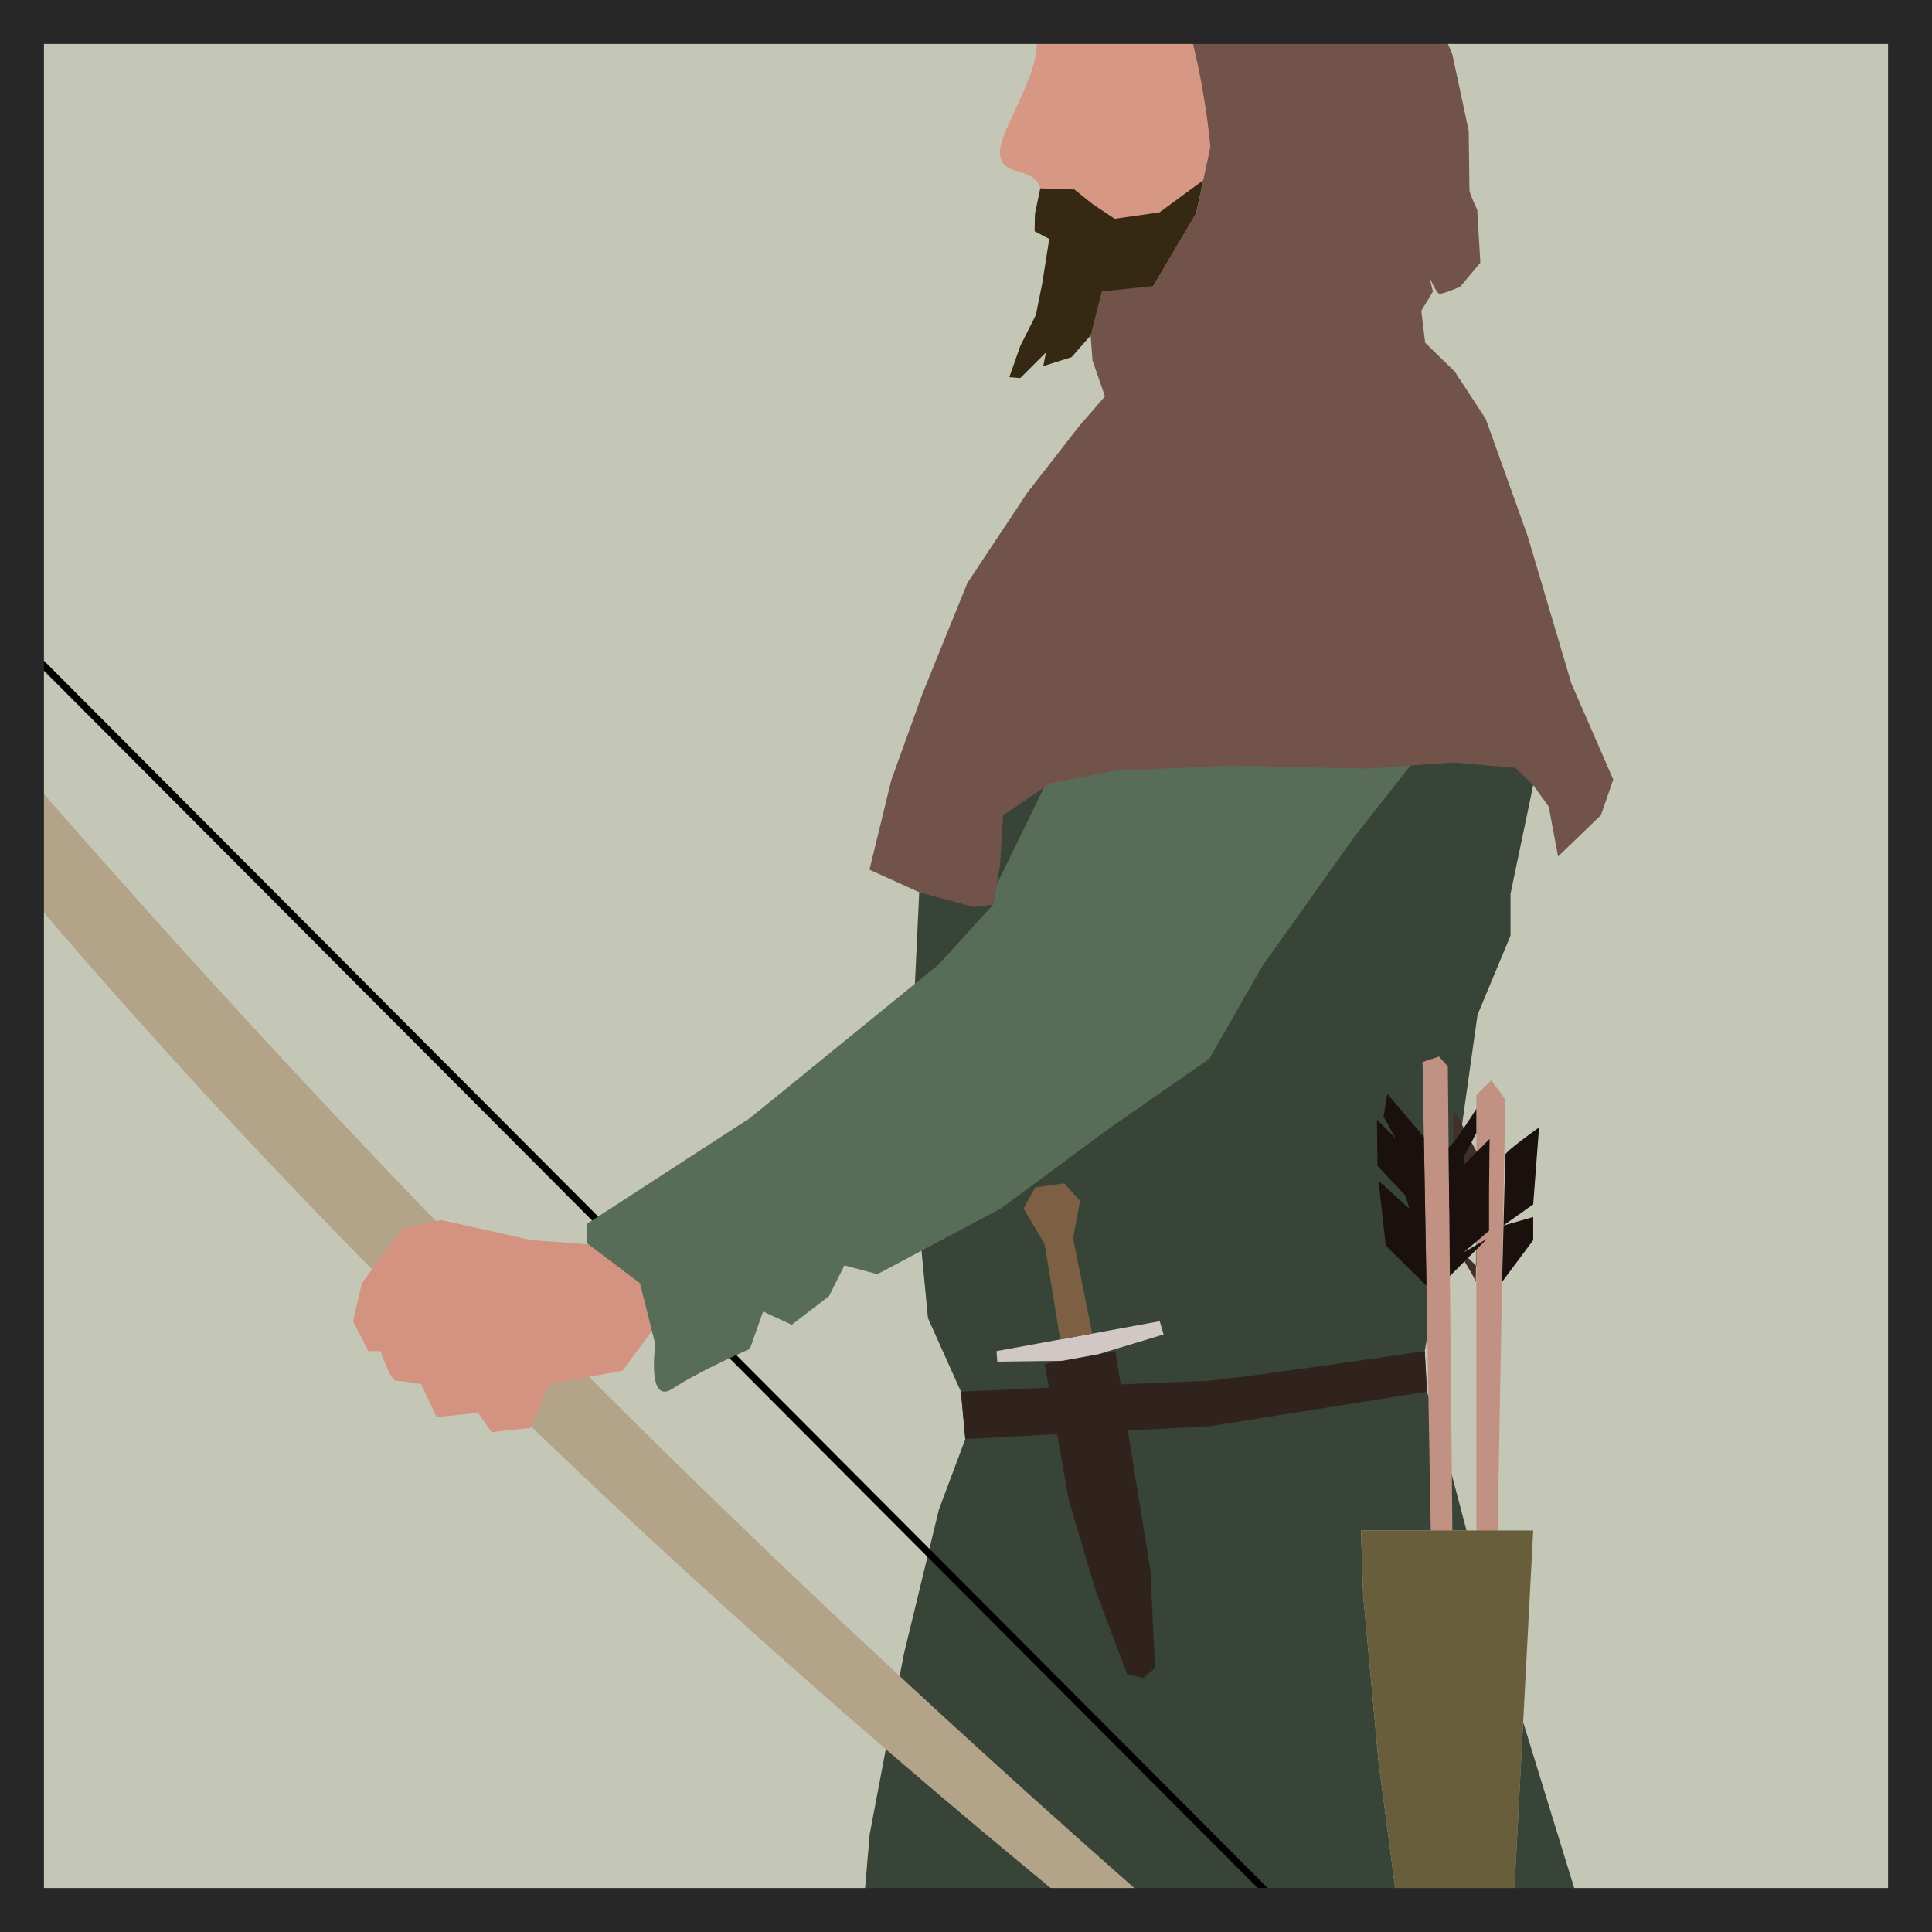
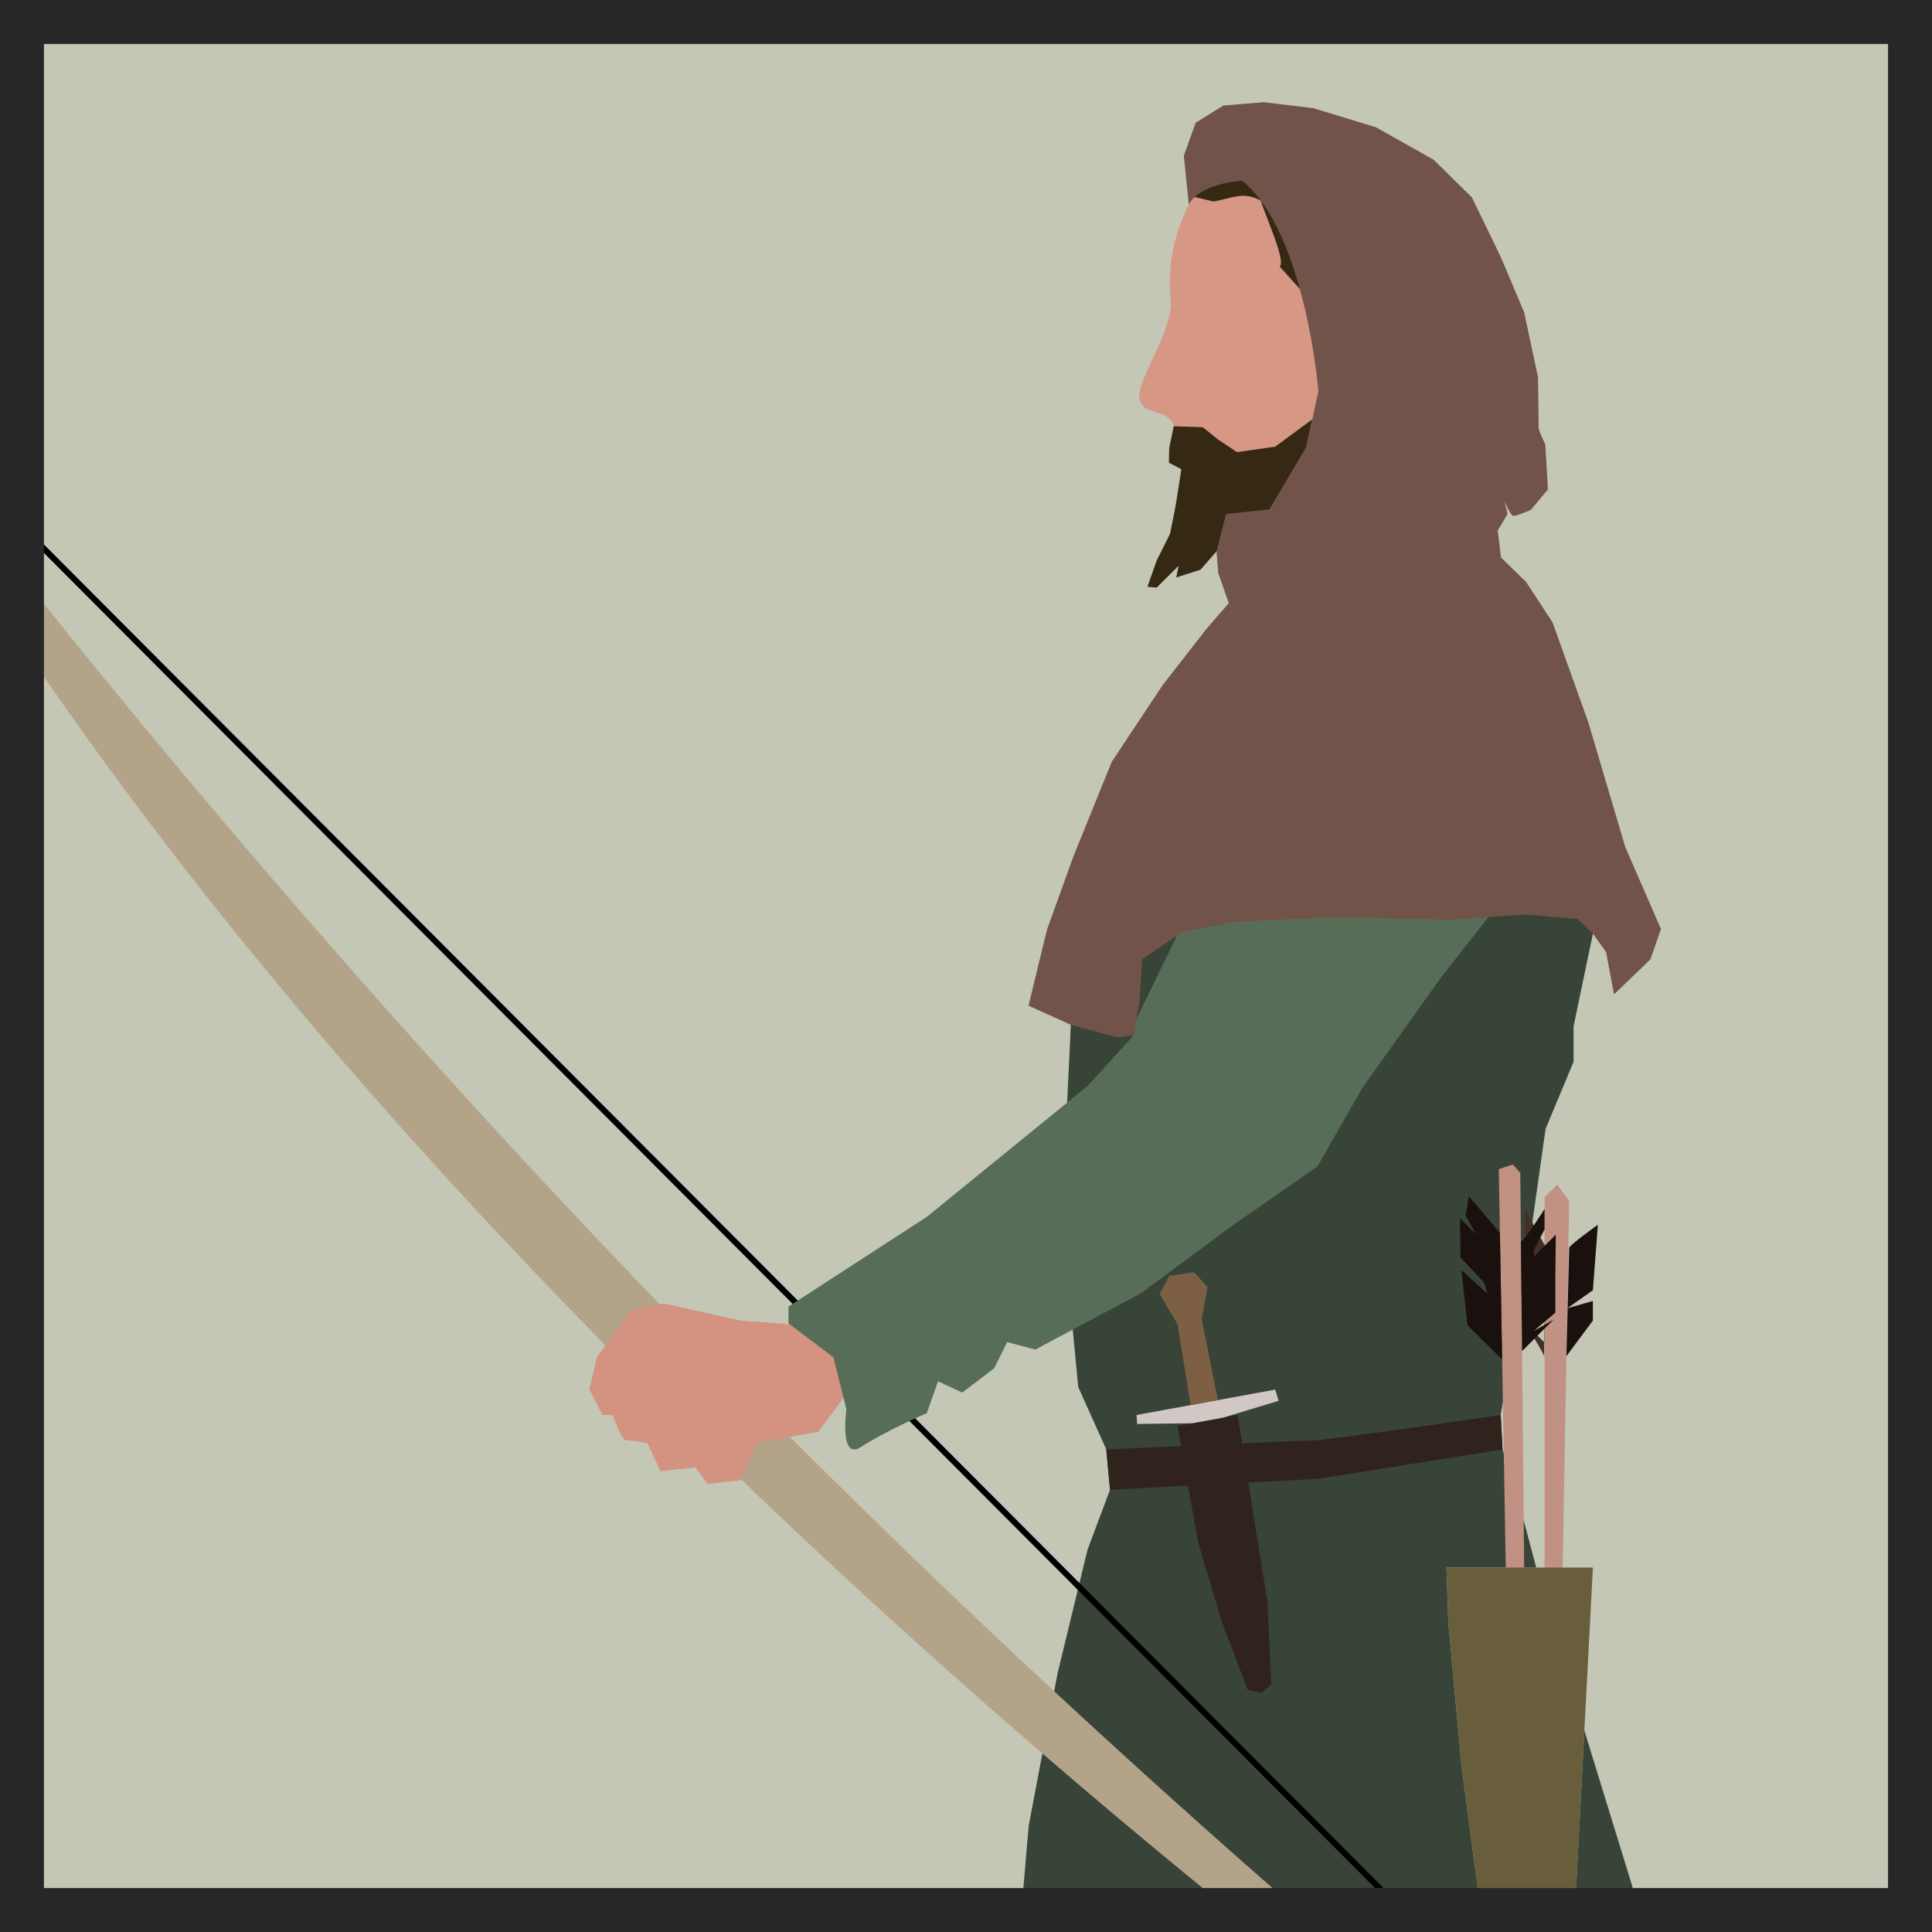
<svg xmlns="http://www.w3.org/2000/svg" width="199.606mm" height="199.606mm" viewBox="0 0 199.606 199.606" version="1.1" id="svg5" xml:space="preserve">
  <defs id="defs2" />
-   <g id="layer1" transform="translate(-5.056987,-38.51804)">
-     <path style="fill:#c4c7b5;fill-opacity:1;stroke:none;stroke-width:0.39" d="M 5.057,138.321 V 38.518 H 104.86 204.663 v 99.803 99.803 H 104.86 5.057 Z" id="path15635-8-2" />
-     <g id="g114" transform="matrix(1.049978,0,0,1.049978,-10.07399,-14.53357)">
-       <path style="fill:#5a3126;fill-opacity:1;stroke-width:1.156" d="m 157.361,336.293 2,13.303 -1.514,5.84 h -6.344 l -29.779,1.514 -8.436,-2.163 c 0,0 -5.245,-6.651 -4.164,-6.435 1.081,0.216 7.354,0 8.22,0.216 0.865,0.216 11.626,-3.299 11.626,-3.299 l 10.058,-8.22 7.715,-3.028 v 5.516 z" id="path81-0-0-7-2" />
-       <path style="fill:#a76452;fill-opacity:1;stroke-width:1.156" d="m 140.542,235.171 24.733,4.11 -7.074,24.347 2.457,22.808 -2.163,30.066 0.649,8.868 -0.433,4.326 v 3.028 l -2.703,7.138 -9.266,-0.324 -8.147,-26.281 -0.865,-48.02 z" id="path80-3-6-4-8" />
-       <path style="fill:#b96e59;fill-opacity:1;stroke-width:1.156" d="m 114.586,246.635 c 0,0 1.947,25.308 3.028,28.336 1.081,3.028 3.893,9.085 3.893,9.085 l 0.865,8.139 3.461,10.463 1.298,18.602 1.081,8.436 -0.433,9.517 1.082,3.461 0.216,5.191 1.876,7.787 7.858,1.298 c 0,0 6.273,-3.028 6.489,-3.893 0.216,-0.865 1.442,-8.003 1.442,-8.003 v -11.032 l 2.452,-14.925 0.433,-16.439 0.216,-10.463 -1.847,-11.138 -2.912,-37.45 z" id="path79-8-1-3-8" />
-       <path style="fill:#374437;fill-opacity:1;stroke-width:1.156" d="m 121.724,104.306 -12.329,21.63 -4.534,12.384 -0.873,18.547 0.433,9.734 1.298,13.627 3.245,7.233 0.433,4.664 -2.596,6.922 -3.461,14.276 -3.355,17.698 -3.351,39.191 15.358,0.216 11.357,-2.568 14.383,-2.623 14.709,-2.163 0.216,-19.467 -2.596,-19.684 -1.514,-16.439 -0.216,-6.359 h 10.383 l -2.379,-8.999 -1.514,-4.664 -0.216,-3.988 2.812,-16.223 2.379,-16.872 3.245,-7.787 v -4.11 l 2.238,-10.715 -2.67,-12.429 -9.517,-25.091 -14.06,-4.579 z" id="path75-0-8-8-7" />
-       <path style="fill:#d69785;fill-opacity:1;stroke-width:1.156" d="m 123.534,38.573 c -5.352,1.728 -7.795,10.729 -7.126,15.575 0.482,3.494 -3.589,9.068 -3.612,11.322 -0.027,2.595 3.356,1.319 3.976,3.588 0.535,1.957 -0.006,1.359 0.355,2.574 0.2,0.673 -0.133,1.398 0.527,2.403 1.026,1.565 1.502,3.641 1.502,3.641 l 7.342,3.059 c 0,0 -0.918,10.707 0.306,11.012 1.224,0.306 21.413,-6.424 21.413,-6.424 l 1.529,-13.46 1.53,-16.825 -6.73,-11.624 -7.953,-5.2 z" id="path72-1-9-0-5" />
-       <g id="g87-2-8-8-8" transform="matrix(1.156162,0,0,1.156162,1314.205,91.57018)">
-         <path style="fill:#c19183;fill-opacity:1;stroke-width:1" d="m -1002.322,102.783 -0.842,-47.895 1.404,-0.468 0.748,0.842 0.468,47.521 1.964,-0.281 V 57.695 l 1.263,-1.263 1.198,1.637 -0.777,43.685 -0.093,3.368 -6.08,-0.561 z" id="path83-5-4-8-1" />
-         <path style="fill:#1a100d;fill-opacity:1;stroke-width:1" d="m -1006.157,57.601 3.106,3.661 0.223,12.666 -3.468,-3.418 -0.608,-5.519 2.619,2.385 -0.327,-1.123 -2.385,-2.526 -0.047,-3.929 1.59,1.59 -1.029,-1.871 z" id="path84-0-1-0-2" />
-         <path style="fill:#432f29;fill-opacity:1;stroke-width:1" d="m -998.627,73.6 c -0.094,-0.421 -1.918,-3.277 -1.918,-3.277 l 1.964,1.918 v -4.022 l -1.964,-2.76 v -6.595 l 1.995,3.672 z" id="path87-9-4-6-5" />
-         <path style="fill:#1a100d;fill-opacity:1;stroke-width:1" d="m -1000.945,62.136 c 0.4,-0.139 2.364,-3.272 2.364,-3.272 v 2.058 l -1.061,2.011 v 0.702 l 2.184,-2.198 -0.047,4.328 v 3.483 l -2.137,1.824 1.964,-1.134 -3.159,3.159 z" id="path85-4-3-8-7" />
-         <path style="fill:#1a100d;fill-opacity:1;stroke-width:1" d="m -996.119,62.793 c -0.08,-0.246 2.871,-2.339 2.871,-2.339 l -0.497,6.548 -2.565,1.81 2.565,-0.734 v 1.964 l -2.651,3.558 z" id="path86-7-9-1-4" />
-       </g>
-       <path style="fill:#695e3c;fill-opacity:1;stroke-width:1.156" d="m 148.329,201.125 h 16.946 l -2.454,46.808 -2.163,38.502 -3.632,15.352 -7.4,0.871 -2.596,-34.392 -0.289,-4.354 5.696,-0.838 0.216,-19.467 -2.596,-19.684 -1.514,-16.439 z" id="path76-8-8-9-4" />
-       <path style="fill:#b3a389;fill-opacity:1;stroke-width:1.156" d="M -36.969,60.161 C 15.81,161.332 138.753,257.874 194.38,292.195 93.333,215.309 22.01,137.853 -36.969,60.161 Z" id="path71-3-8-8-4" />
-       <path style="fill:#7d6044;fill-opacity:1;stroke:#000000;stroke-width:0.693;stroke-dasharray:none;stroke-opacity:1" d="M -36.969,60.161 194.38,292.195 Z" id="path92-0-9-4" />
-       <path style="fill:#d49280;fill-opacity:1;stroke-width:1.156" d="m 82.032,167.359 -9.717,5.61 -5.641,-0.419 -8.831,-1.971 -3.823,0.781 -4.002,5.429 -0.865,3.764 1.514,2.92 h 1.19 c 0,0 0.973,2.92 1.514,2.92 0.541,0 2.487,0.324 2.487,0.324 l 1.514,3.245 4.073,-0.42 1.341,1.904 3.779,-0.402 1.954,-4.353 7.126,-1.271 4.978,-6.705 9.627,-4.218 z" id="path78-5-8-7-4" />
-       <path style="fill:#586d58;fill-opacity:1;stroke-width:1.156" d="m 126.483,108.849 -14.013,28.746 -0.344,1.95 -5.326,5.86 -18.602,15.141 -16.006,10.383 v 1.947 l 5.191,3.915 1.514,6.035 c 0,0 -0.869,6.057 1.729,4.326 2.597,-1.73 7.572,-3.893 7.572,-3.893 l 1.298,-3.677 2.812,1.298 3.677,-2.812 1.514,-3.028 3.245,0.865 12.188,-6.489 10.524,-7.787 9.95,-6.922 5.191,-9.085 9.085,-12.762 5.512,-7.003 4.222,-18.305 -13.844,-12.546 z" id="path74-1-7-2-2" />
-       <path style="fill:#374437;fill-opacity:1;stroke-width:1.156" d="m 162.53,253.12 10.622,-4.322 -8.866,-28.813 -1.465,27.948 z" id="path77-2-7-2-9" />
-       <path style="fill:#703d2f;fill-opacity:1;stroke-width:1.156" d="m 129.078,347.866 8.652,3.461 9.012,-6.273 2.019,14.925 -2.019,3.677 -9.012,1.514 -11.248,1.71 h -14.06 l -6.922,-2.792 -3.182,-3.893 8.157,0.433 11.248,-3.677 z" id="path82-1-3-8-3" />
-       <path style="fill:#30221d;fill-opacity:1;stroke-width:1.156" d="m 108.962,187.462 c 0,0 22.315,-1.038 23.921,-1.038 1.606,0 21.72,-2.95 21.72,-2.95 l 0.216,3.988 -21.324,3.397 -24.1,1.267 z" id="path88-8-2-0" />
-       <path style="fill:#30221d;fill-opacity:1;stroke-width:1.156" d="m 117.205,184.742 2.371,13.383 2.677,9.024 3.059,8.106 1.606,0.382 1.147,-0.994 -0.459,-9.636 -1.53,-9.406 -1.912,-12.127 z" id="path89-3-8-7" />
-       <path style="fill:#d1c7c4;fill-opacity:1;stroke-width:1.156" d="m 118.908,184.431 -6.367,0.081 -0.076,-1.038 16.06,-2.939 0.382,1.3 -6.425,1.945 z" id="path90-7-9-7" />
-       <path style="fill:#7d6044;fill-opacity:1;stroke-width:1.156" d="m 117.205,172.964 1.526,9.363 3.149,-0.576 -1.878,-9.382 0.682,-3.677 -1.548,-1.73 -2.866,0.398 -1.136,2.09 z" id="path91-1-0-8" />
-       <path style="fill:#352913;fill-opacity:1;stroke:none;stroke-width:1.154;stroke-dasharray:none;stroke-opacity:1" d="m 116.771,69.058 3.355,0.114 1.802,1.441 2.162,1.441 4.414,-0.631 4.303,-3.163 -0.705,3.275 -4.214,7.138 -3.172,1.319 -2.993,3.548 -1.868,2.127 -2.793,0.891 0.27,-1.351 -2.532,2.523 -1.072,-0.09 1.072,-3.063 1.541,-3.063 0.631,-3.153 0.68,-4.326 -1.44,-0.758 0.032,-1.688 z" id="path97-6-2" />
-       <path style="fill:#352913;fill-opacity:1;stroke:none;stroke-width:1.154;stroke-dasharray:none;stroke-opacity:1" d="m 119.184,42.535 2.175,0.515 c 1.919,-0.286 3.481,-1.276 5.507,-0.072 0.437,1.62 2.931,6.948 2.166,7.607 l 2.331,2.583 1.444,-7.919 -4.028,-6.819 -7.693,1.574 z" id="path98-1-5" />
-       <path style="fill:#71534a;fill-opacity:1;stroke-width:1.156" d="m 118.519,43.409 c 0.914,-1.927 4.515,-2.701 6.19,-2.747 7.323,6.008 8.803,24.324 8.803,24.324 l -1.41,6.55 -4.214,7.138 -5.062,0.531 -1.102,4.336 0.19,2.471 1.224,3.518 -2.524,2.906 -5.124,6.577 -5.889,8.871 -4.436,10.936 -3.059,8.489 -2.141,8.795 4.894,2.218 5.353,1.453 1.912,-0.229 0.688,-3.9 0.306,-4.894 4.588,-3.135 6.194,-1.224 11.471,-0.535 13.536,0.306 8.565,-0.612 6.042,0.535 1.759,1.682 1.53,2.141 0.918,4.894 4.206,-4.053 0.459,-1.3 0.765,-2.218 -4.13,-9.483 -4.283,-14.454 -4.13,-11.538 -3.059,-4.675 -2.906,-2.83 -0.382,-3.135 1.147,-1.912 -0.382,-1.53 c 0,0 0.688,1.759 1.071,1.759 0.382,0 1.988,-0.688 1.988,-0.688 l 1.988,-2.371 -0.306,-5.2 c 0,0 -0.765,-1.606 -0.765,-1.912 0,-0.306 -0.076,-5.889 -0.076,-5.889 l -1.606,-7.495 -2.677,-6.347 -3.37,-6.959 -4.43,-4.359 -6.653,-3.747 -7.265,-2.218 -5.736,-0.688 -4.665,0.382 -3.212,1.988 -1.377,3.824 z" id="path73-0-8-2-2" />
+   <path style="fill:#c4c7b5;fill-opacity:1;stroke:none;stroke-width:0.39" d="M 0,99.803 V -5.9335937e-6 H 99.803 199.606 V 99.803 199.606 H 99.803 0 Z" id="path15635-8-2" />
+   <g id="g114" transform="matrix(0.8928214,0,0,0.8928214,17.01004,-17.61895)">
+     <path style="fill:#5a3126;fill-opacity:1;stroke-width:1.156" d="m 157.361,336.293 2,13.303 -1.514,5.84 h -6.344 l -29.779,1.514 -8.436,-2.163 c 0,0 -5.245,-6.651 -4.164,-6.435 1.081,0.216 7.354,0 8.22,0.216 0.865,0.216 11.626,-3.299 11.626,-3.299 l 10.058,-8.22 7.715,-3.028 v 5.516 z" id="path81-0-0-7-2" />
+     <path style="fill:#a76452;fill-opacity:1;stroke-width:1.156" d="m 140.542,235.171 24.733,4.11 -7.074,24.347 2.457,22.808 -2.163,30.066 0.649,8.868 -0.433,4.326 v 3.028 l -2.703,7.138 -9.266,-0.324 -8.147,-26.281 -0.865,-48.02 z" id="path80-3-6-4-8" />
+     <path style="fill:#b96e59;fill-opacity:1;stroke-width:1.156" d="m 114.586,246.635 c 0,0 1.947,25.308 3.028,28.336 1.081,3.028 3.893,9.085 3.893,9.085 l 0.865,8.139 3.461,10.463 1.298,18.602 1.081,8.436 -0.433,9.517 1.082,3.461 0.216,5.191 1.876,7.787 7.858,1.298 c 0,0 6.273,-3.028 6.489,-3.893 0.216,-0.865 1.442,-8.003 1.442,-8.003 v -11.032 l 2.452,-14.925 0.433,-16.439 0.216,-10.463 -1.847,-11.138 -2.912,-37.45 z" id="path79-8-1-3-8" />
+     <path style="fill:#374437;fill-opacity:1;stroke-width:1.156" d="m 121.724,104.306 -12.329,21.63 -4.534,12.384 -0.873,18.547 0.433,9.734 1.298,13.627 3.245,7.233 0.433,4.664 -2.596,6.922 -3.461,14.276 -3.355,17.698 -3.351,39.191 15.358,0.216 11.357,-2.568 14.383,-2.623 14.709,-2.163 0.216,-19.467 -2.596,-19.684 -1.514,-16.439 -0.216,-6.359 h 10.383 l -2.379,-8.999 -1.514,-4.664 -0.216,-3.988 2.812,-16.223 2.379,-16.872 3.245,-7.787 v -4.11 l 2.238,-10.715 -2.67,-12.429 -9.517,-25.091 -14.06,-4.579 z" id="path75-0-8-8-7" />
+     <path style="fill:#d69785;fill-opacity:1;stroke-width:1.156" d="m 123.534,38.573 c -5.352,1.728 -7.795,10.729 -7.126,15.575 0.482,3.494 -3.589,9.068 -3.612,11.322 -0.027,2.595 3.356,1.319 3.976,3.588 0.535,1.957 -0.006,1.359 0.355,2.574 0.2,0.673 -0.133,1.398 0.527,2.403 1.026,1.565 1.502,3.641 1.502,3.641 l 7.342,3.059 c 0,0 -0.918,10.707 0.306,11.012 1.224,0.306 21.413,-6.424 21.413,-6.424 l 1.529,-13.46 1.53,-16.825 -6.73,-11.624 -7.953,-5.2 z" id="path72-1-9-0-5" />
+     <g id="g87-2-8-8-8" transform="matrix(1.156162,0,0,1.156162,1314.205,91.57018)">
+       <path style="fill:#c19183;fill-opacity:1;stroke-width:1" d="m -1002.322,102.783 -0.842,-47.895 1.404,-0.468 0.748,0.842 0.468,47.521 1.964,-0.281 V 57.695 l 1.263,-1.263 1.198,1.637 -0.777,43.685 -0.093,3.368 -6.08,-0.561 z" id="path83-5-4-8-1" />
+       <path style="fill:#1a100d;fill-opacity:1;stroke-width:1" d="m -1006.157,57.601 3.106,3.661 0.223,12.666 -3.468,-3.418 -0.608,-5.519 2.619,2.385 -0.327,-1.123 -2.385,-2.526 -0.047,-3.929 1.59,1.59 -1.029,-1.871 z" id="path84-0-1-0-2" />
+       <path style="fill:#432f29;fill-opacity:1;stroke-width:1" d="m -998.627,73.6 c -0.094,-0.421 -1.918,-3.277 -1.918,-3.277 l 1.964,1.918 v -4.022 l -1.964,-2.76 v -6.595 l 1.995,3.672 z" id="path87-9-4-6-5" />
+       <path style="fill:#1a100d;fill-opacity:1;stroke-width:1" d="m -1000.945,62.136 c 0.4,-0.139 2.364,-3.272 2.364,-3.272 v 2.058 l -1.061,2.011 v 0.702 l 2.184,-2.198 -0.047,4.328 v 3.483 l -2.137,1.824 1.964,-1.134 -3.159,3.159 z" id="path85-4-3-8-7" />
+       <path style="fill:#1a100d;fill-opacity:1;stroke-width:1" d="m -996.119,62.793 c -0.08,-0.246 2.871,-2.339 2.871,-2.339 l -0.497,6.548 -2.565,1.81 2.565,-0.734 v 1.964 l -2.651,3.558 z" id="path86-7-9-1-4" />
    </g>
+     <path style="fill:#695e3c;fill-opacity:1;stroke-width:1.156" d="m 148.329,201.125 h 16.946 l -2.454,46.808 -2.163,38.502 -3.632,15.352 -7.4,0.871 -2.596,-34.392 -0.289,-4.354 5.696,-0.838 0.216,-19.467 -2.596,-19.684 -1.514,-16.439 z" id="path76-8-8-9-4" />
+     <path style="fill:#b3a389;fill-opacity:1;stroke-width:1.156" d="M -36.969,60.161 C 15.81,161.332 138.753,257.874 194.38,292.195 93.333,215.309 22.01,137.853 -36.969,60.161 Z" id="path71-3-8-8-4" />
+     <path style="fill:#7d6044;fill-opacity:1;stroke:#000000;stroke-width:0.693;stroke-dasharray:none;stroke-opacity:1" d="M -36.969,60.161 194.38,292.195 Z" id="path92-0-9-4" />
+     <path style="fill:#d49280;fill-opacity:1;stroke-width:1.156" d="m 82.032,167.359 -9.717,5.61 -5.641,-0.419 -8.831,-1.971 -3.823,0.781 -4.002,5.429 -0.865,3.764 1.514,2.92 h 1.19 c 0,0 0.973,2.92 1.514,2.92 0.541,0 2.487,0.324 2.487,0.324 l 1.514,3.245 4.073,-0.42 1.341,1.904 3.779,-0.402 1.954,-4.353 7.126,-1.271 4.978,-6.705 9.627,-4.218 z" id="path78-5-8-7-4" />
+     <path style="fill:#586d58;fill-opacity:1;stroke-width:1.156" d="m 126.483,108.849 -14.013,28.746 -0.344,1.95 -5.326,5.86 -18.602,15.141 -16.006,10.383 v 1.947 l 5.191,3.915 1.514,6.035 c 0,0 -0.869,6.057 1.729,4.326 2.597,-1.73 7.572,-3.893 7.572,-3.893 l 1.298,-3.677 2.812,1.298 3.677,-2.812 1.514,-3.028 3.245,0.865 12.188,-6.489 10.524,-7.787 9.95,-6.922 5.191,-9.085 9.085,-12.762 5.512,-7.003 4.222,-18.305 -13.844,-12.546 z" id="path74-1-7-2-2" />
+     <path style="fill:#374437;fill-opacity:1;stroke-width:1.156" d="m 162.53,253.12 10.622,-4.322 -8.866,-28.813 -1.465,27.948 z" id="path77-2-7-2-9" />
+     <path style="fill:#703d2f;fill-opacity:1;stroke-width:1.156" d="m 129.078,347.866 8.652,3.461 9.012,-6.273 2.019,14.925 -2.019,3.677 -9.012,1.514 -11.248,1.71 h -14.06 l -6.922,-2.792 -3.182,-3.893 8.157,0.433 11.248,-3.677 z" id="path82-1-3-8-3" />
+     <path style="fill:#30221d;fill-opacity:1;stroke-width:1.156" d="m 108.962,187.462 c 0,0 22.315,-1.038 23.921,-1.038 1.606,0 21.72,-2.95 21.72,-2.95 l 0.216,3.988 -21.324,3.397 -24.1,1.267 z" id="path88-8-2-0" />
+     <path style="fill:#30221d;fill-opacity:1;stroke-width:1.156" d="m 117.205,184.742 2.371,13.383 2.677,9.024 3.059,8.106 1.606,0.382 1.147,-0.994 -0.459,-9.636 -1.53,-9.406 -1.912,-12.127 z" id="path89-3-8-7" />
+     <path style="fill:#d1c7c4;fill-opacity:1;stroke-width:1.156" d="m 118.908,184.431 -6.367,0.081 -0.076,-1.038 16.06,-2.939 0.382,1.3 -6.425,1.945 z" id="path90-7-9-7" />
+     <path style="fill:#7d6044;fill-opacity:1;stroke-width:1.156" d="m 117.205,172.964 1.526,9.363 3.149,-0.576 -1.878,-9.382 0.682,-3.677 -1.548,-1.73 -2.866,0.398 -1.136,2.09 z" id="path91-1-0-8" />
+     <path style="fill:#352913;fill-opacity:1;stroke:none;stroke-width:1.154;stroke-dasharray:none;stroke-opacity:1" d="m 116.771,69.058 3.355,0.114 1.802,1.441 2.162,1.441 4.414,-0.631 4.303,-3.163 -0.705,3.275 -4.214,7.138 -3.172,1.319 -2.993,3.548 -1.868,2.127 -2.793,0.891 0.27,-1.351 -2.532,2.523 -1.072,-0.09 1.072,-3.063 1.541,-3.063 0.631,-3.153 0.68,-4.326 -1.44,-0.758 0.032,-1.688 z" id="path97-6-2" />
+     <path style="fill:#352913;fill-opacity:1;stroke:none;stroke-width:1.154;stroke-dasharray:none;stroke-opacity:1" d="m 119.184,42.535 2.175,0.515 c 1.919,-0.286 3.481,-1.276 5.507,-0.072 0.437,1.62 2.931,6.948 2.166,7.607 l 2.331,2.583 1.444,-7.919 -4.028,-6.819 -7.693,1.574 z" id="path98-1-5" />
+     <path style="fill:#71534a;fill-opacity:1;stroke-width:1.156" d="m 118.519,43.409 c 0.914,-1.927 4.515,-2.701 6.19,-2.747 7.323,6.008 8.803,24.324 8.803,24.324 l -1.41,6.55 -4.214,7.138 -5.062,0.531 -1.102,4.336 0.19,2.471 1.224,3.518 -2.524,2.906 -5.124,6.577 -5.889,8.871 -4.436,10.936 -3.059,8.489 -2.141,8.795 4.894,2.218 5.353,1.453 1.912,-0.229 0.688,-3.9 0.306,-4.894 4.588,-3.135 6.194,-1.224 11.471,-0.535 13.536,0.306 8.565,-0.612 6.042,0.535 1.759,1.682 1.53,2.141 0.918,4.894 4.206,-4.053 0.459,-1.3 0.765,-2.218 -4.13,-9.483 -4.283,-14.454 -4.13,-11.538 -3.059,-4.675 -2.906,-2.83 -0.382,-3.135 1.147,-1.912 -0.382,-1.53 c 0,0 0.688,1.759 1.071,1.759 0.382,0 1.988,-0.688 1.988,-0.688 l 1.988,-2.371 -0.306,-5.2 c 0,0 -0.765,-1.606 -0.765,-1.912 0,-0.306 -0.076,-5.889 -0.076,-5.889 l -1.606,-7.495 -2.677,-6.347 -3.37,-6.959 -4.43,-4.359 -6.653,-3.747 -7.265,-2.218 -5.736,-0.688 -4.665,0.382 -3.212,1.988 -1.377,3.824 z" id="path73-0-8-2-2" />
  </g>
  <path style="fill:#272727;fill-opacity:1;stroke:none;stroke-width:0.059" d="M 4.54,99.803 V -4e-6 H 2.27 0 v 99.803 99.803 h 2.27 2.27 z" id="path15635-8-2-6" />
  <path style="fill:#272727;fill-opacity:1;stroke:none;stroke-width:0.059" d="M 199.606,99.803 V -3e-6 h -2.27 -2.27 v 99.803 99.803 h 2.27 2.27 z" id="path15635-8-2-6-73" />
  <path style="fill:#272727;fill-opacity:1;stroke:none;stroke-width:0.059" d="M 99.803,4.54 H 199.606 V 2.27 -2e-6 H 99.803 0 V 2.27 4.54 Z" id="path15635-8-2-6-7" />
  <path style="fill:#272727;fill-opacity:1;stroke:none;stroke-width:0.059" d="m 99.803,199.606 h 99.803 v -2.27 -2.27 H 99.803 2e-6 v 2.27 2.27 z" id="path15635-8-2-6-7-5" />
</svg>
